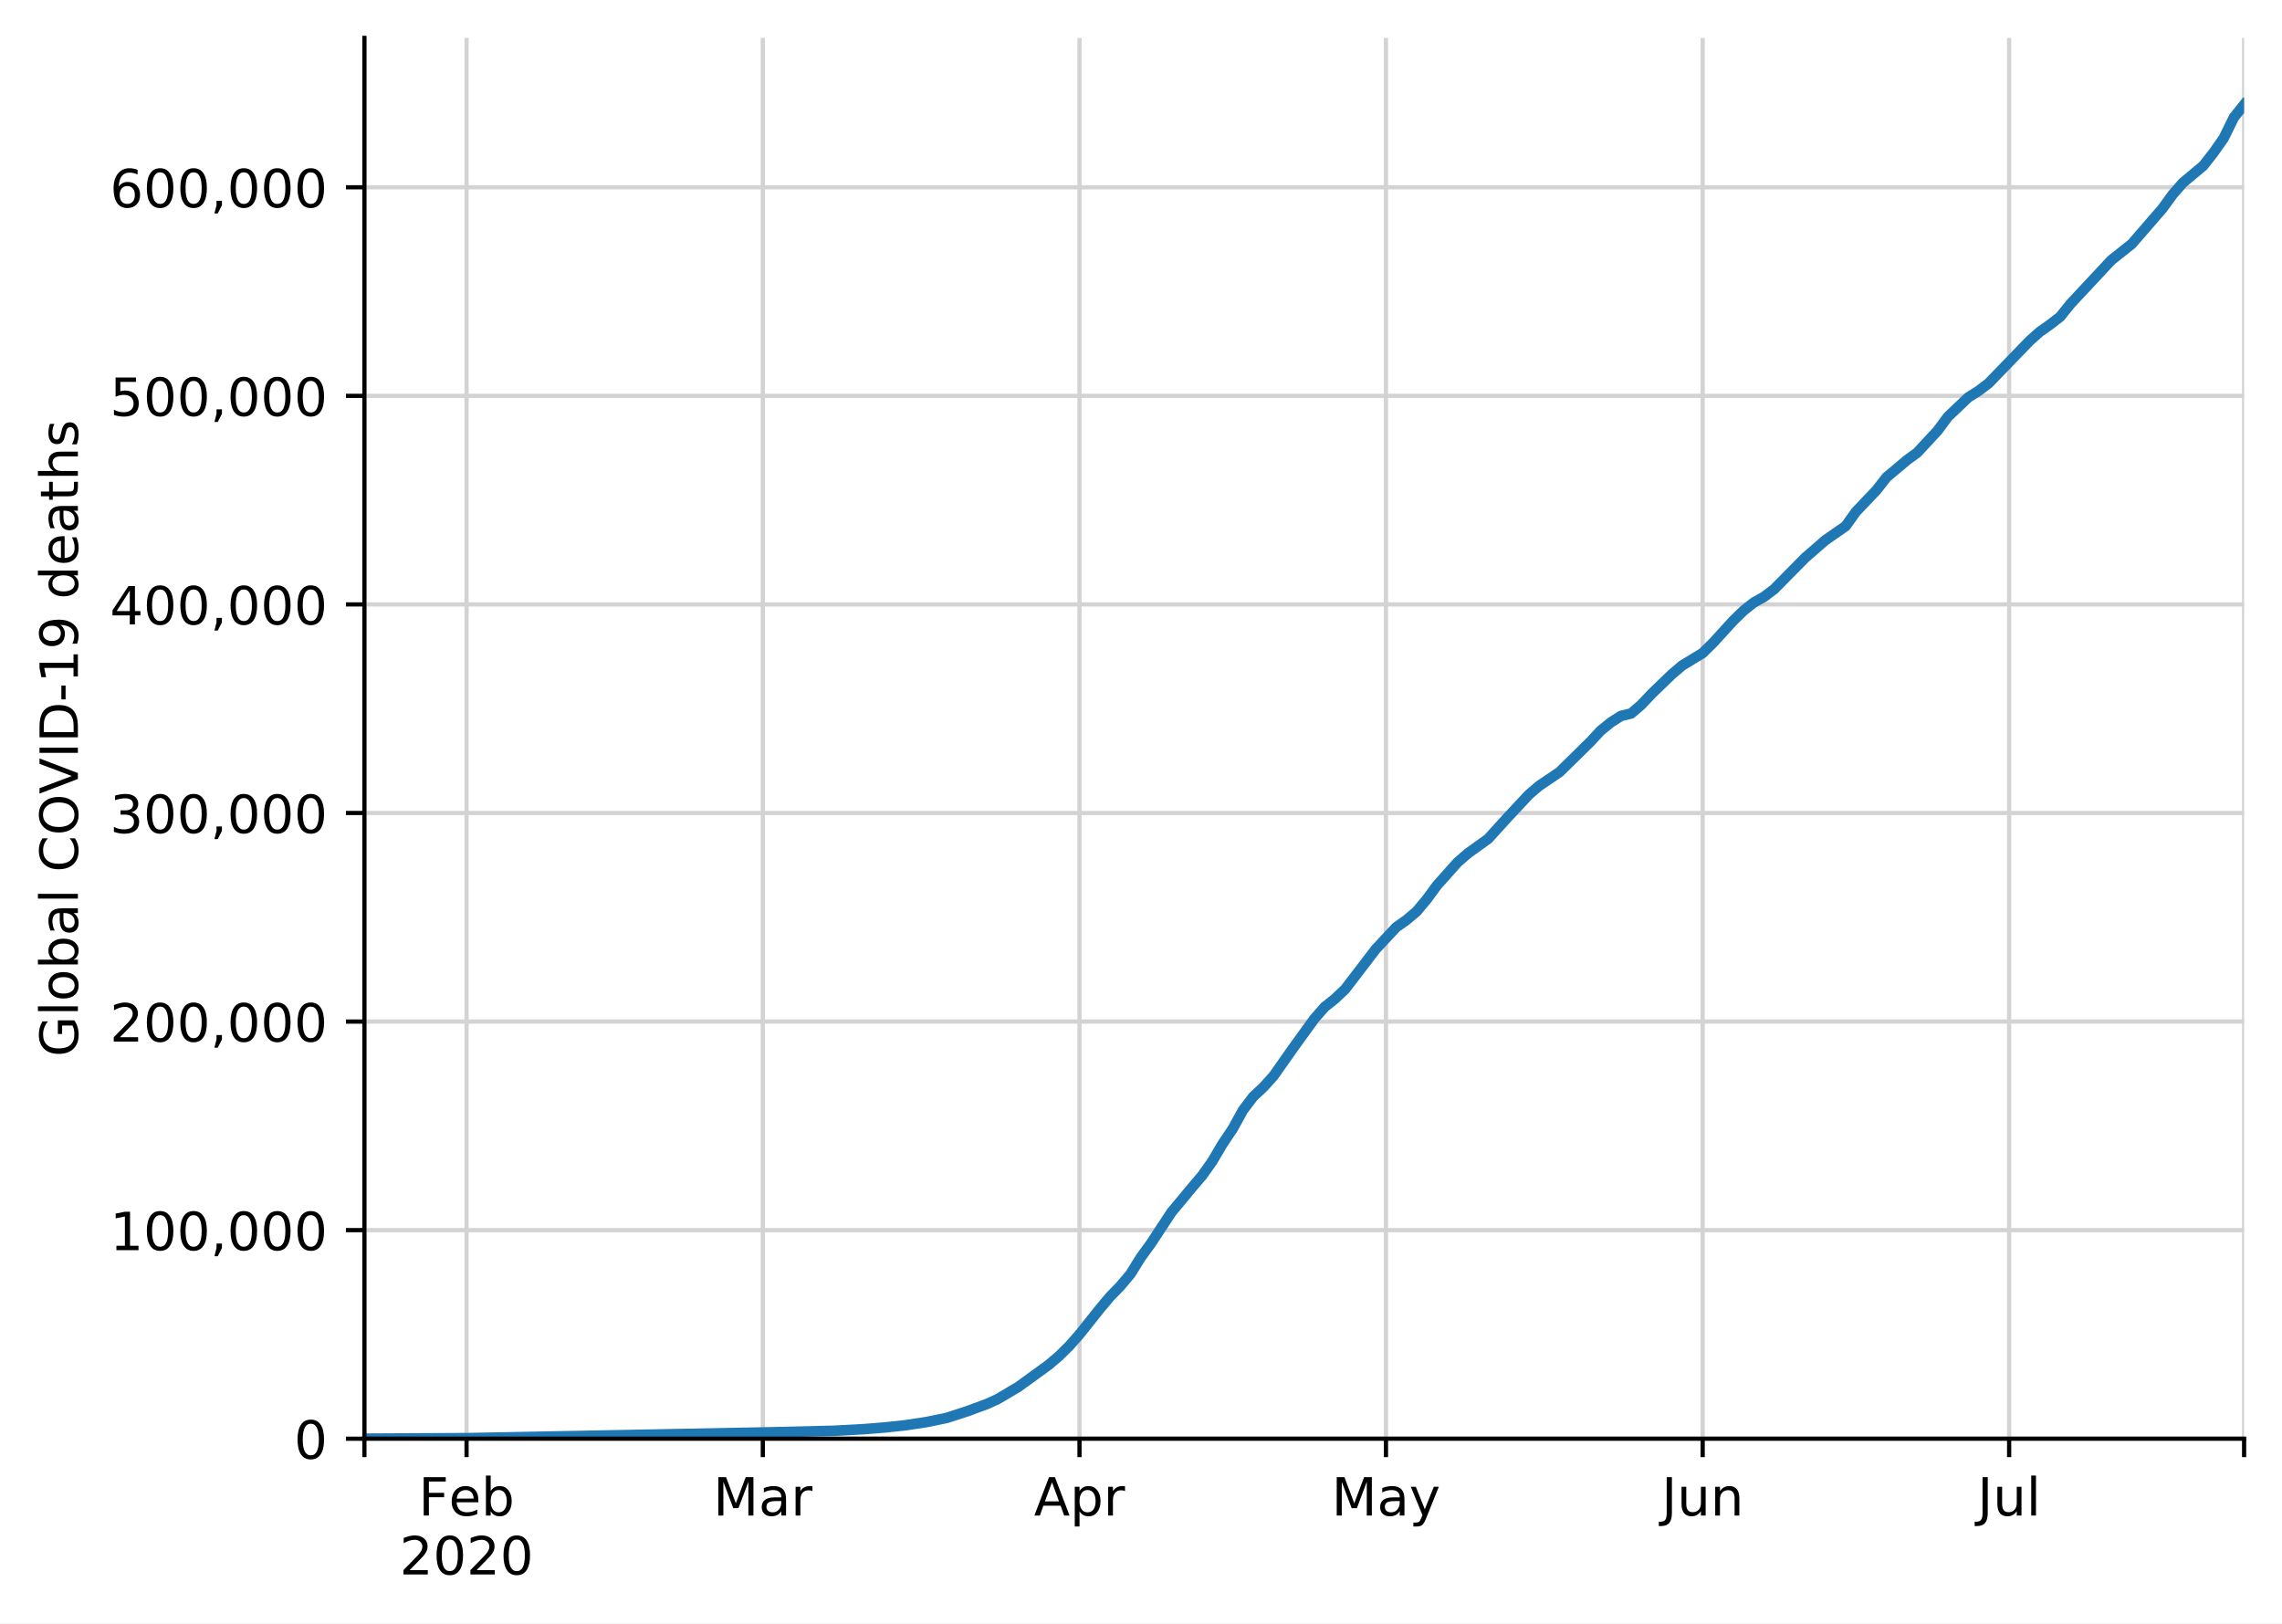
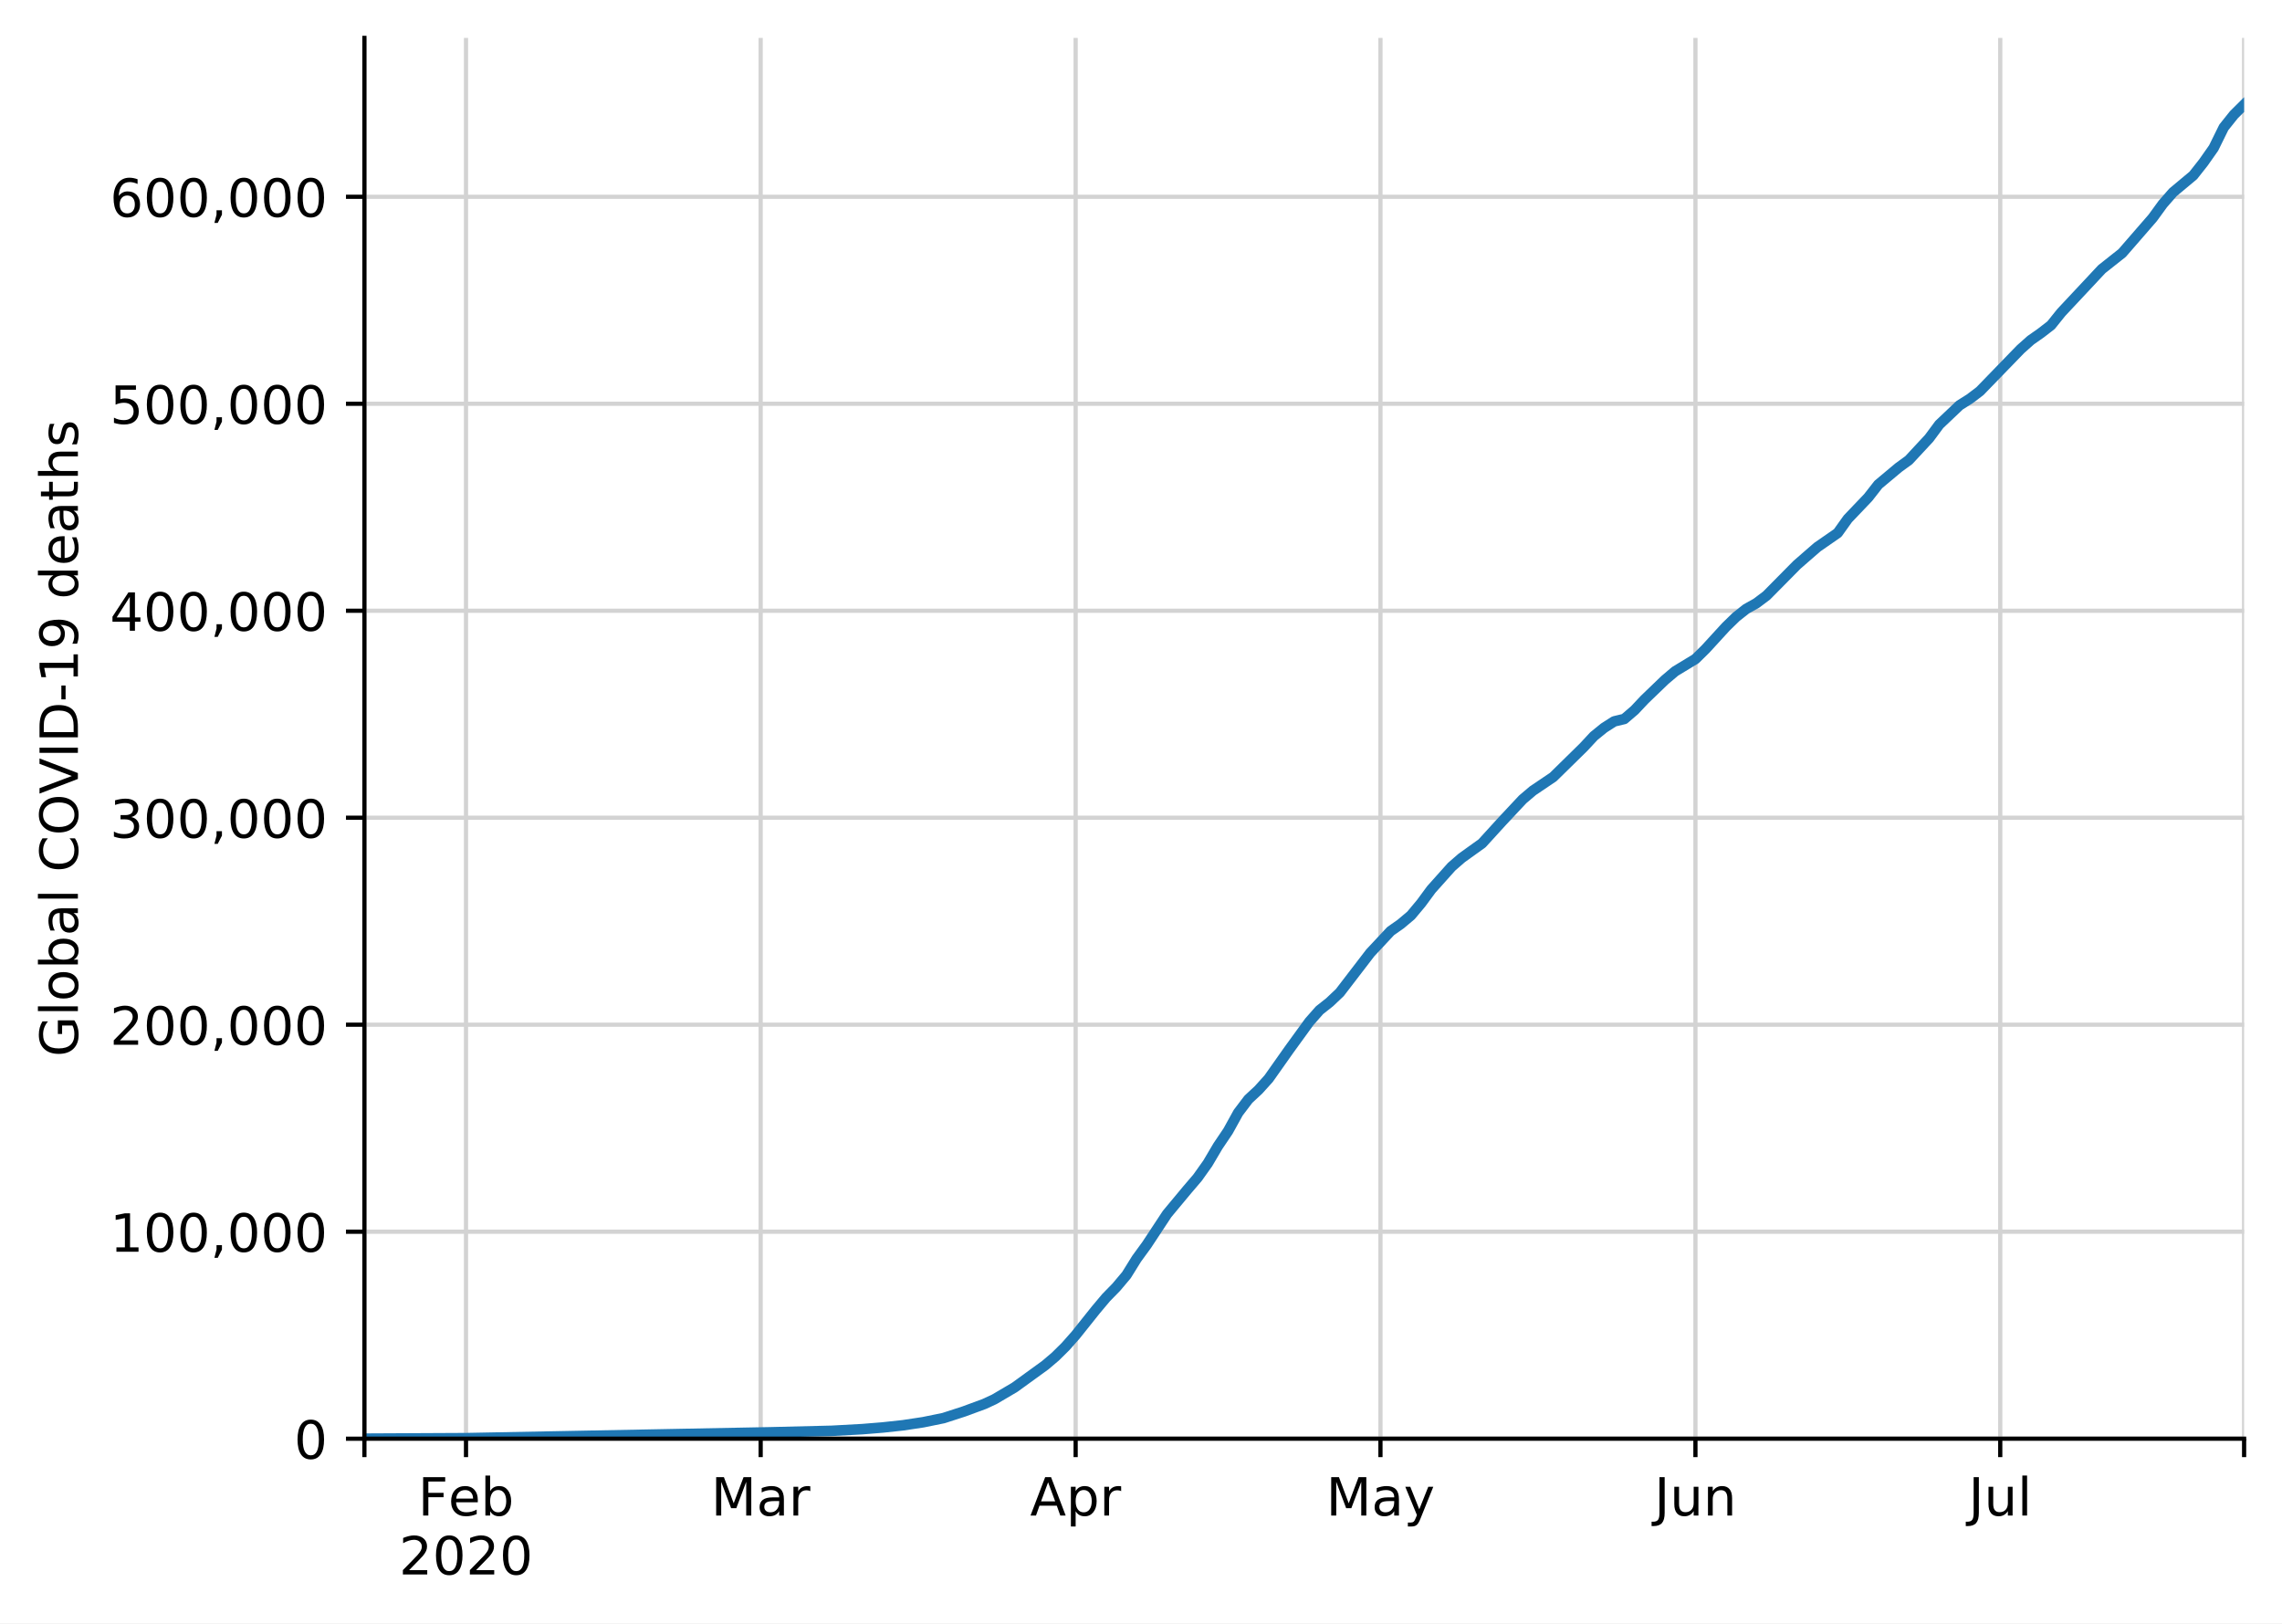
<svg xmlns="http://www.w3.org/2000/svg" xmlns:xlink="http://www.w3.org/1999/xlink" height="308.388pt" version="1.1" viewBox="0 0 433.551 308.388" width="433.551pt">
  <defs>
    <style type="text/css">
*{stroke-linecap:butt;stroke-linejoin:round;}
  </style>
  </defs>
  <g id="figure_1">
    <g id="patch_1">
      <path d="M 0 308.388  L 433.551 308.388  L 433.551 0  L 0 0  z " style="fill:#ffffff;" />
    </g>
    <g id="axes_1">
      <g id="patch_2">
        <path d="M 69.231 273.312  L 426.351 273.312  L 426.351 7.2  L 69.231 7.2  z " style="fill:#ffffff;" />
      </g>
      <g id="matplotlib.axis_1">
        <g id="xtick_1">
          <g id="line2d_1">
-             <path clip-path="url(#p345b037879)" d="M 69.231 273.312  L 69.231 7.2  " style="fill:none;stroke:#d3d3d3;stroke-linecap:square;stroke-width:0.8;" />
+             <path clip-path="url(#pfb42dee443)" d="M 69.231 273.312  L 69.231 7.2  " style="fill:none;stroke:#d3d3d3;stroke-linecap:square;stroke-width:0.8;" />
          </g>
          <g id="line2d_2">
            <defs>
-               <path d="M 0 0  L 0 3.5  " id="mc2bb45b207" style="stroke:#000000;stroke-width:0.8;" />
-             </defs>
-             <g>
-               <use style="stroke:#000000;stroke-width:0.8;" x="69.231" xlink:href="#mc2bb45b207" y="273.312" />
+               <path d="M 0 0  L 0 3.5  " id="m7704ef56dd" style="stroke:#000000;stroke-width:0.8;" />
+             </defs>
+             <g>
+               <use style="stroke:#000000;stroke-width:0.8;" x="69.231" xlink:href="#m7704ef56dd" y="273.312" />
            </g>
          </g>
        </g>
        <g id="xtick_2">
          <g id="line2d_3">
-             <path clip-path="url(#p345b037879)" d="M 88.64 273.312  L 88.64 7.2  " style="fill:none;stroke:#d3d3d3;stroke-linecap:square;stroke-width:0.8;" />
+             <path clip-path="url(#pfb42dee443)" d="M 88.535 273.312  L 88.535 7.2  " style="fill:none;stroke:#d3d3d3;stroke-linecap:square;stroke-width:0.8;" />
          </g>
          <g id="line2d_4">
            <g>
-               <use style="stroke:#000000;stroke-width:0.8;" x="88.64" xlink:href="#mc2bb45b207" y="273.312" />
+               <use style="stroke:#000000;stroke-width:0.8;" x="88.535" xlink:href="#m7704ef56dd" y="273.312" />
            </g>
          </g>
          <g id="text_1">
            <defs>
              <path d="M 9.812 72.906  L 51.703 72.906  L 51.703 64.594  L 19.672 64.594  L 19.672 43.109  L 48.578 43.109  L 48.578 34.812  L 19.672 34.812  L 19.672 0  L 9.812 0  z " id="DejaVuSans-70" />
              <path d="M 56.203 29.594  L 56.203 25.203  L 14.891 25.203  Q 15.484 15.922 20.484 11.062  Q 25.484 6.203 34.422 6.203  Q 39.594 6.203 44.453 7.469  Q 49.312 8.734 54.109 11.281  L 54.109 2.781  Q 49.266 0.734 44.188 -0.344  Q 39.109 -1.422 33.891 -1.422  Q 20.797 -1.422 13.156 6.188  Q 5.516 13.812 5.516 26.812  Q 5.516 40.234 12.766 48.109  Q 20.016 56 32.328 56  Q 43.359 56 49.781 48.891  Q 56.203 41.797 56.203 29.594  z M 47.219 32.234  Q 47.125 39.594 43.094 43.984  Q 39.062 48.391 32.422 48.391  Q 24.906 48.391 20.391 44.141  Q 15.875 39.891 15.188 32.172  z " id="DejaVuSans-101" />
              <path d="M 48.688 27.297  Q 48.688 37.203 44.609 42.844  Q 40.531 48.484 33.406 48.484  Q 26.266 48.484 22.188 42.844  Q 18.109 37.203 18.109 27.297  Q 18.109 17.391 22.188 11.75  Q 26.266 6.109 33.406 6.109  Q 40.531 6.109 44.609 11.75  Q 48.688 17.391 48.688 27.297  z M 18.109 46.391  Q 20.953 51.266 25.266 53.625  Q 29.594 56 35.594 56  Q 45.562 56 51.781 48.094  Q 58.016 40.188 58.016 27.297  Q 58.016 14.406 51.781 6.484  Q 45.562 -1.422 35.594 -1.422  Q 29.594 -1.422 25.266 0.953  Q 20.953 3.328 18.109 8.203  L 18.109 0  L 9.078 0  L 9.078 75.984  L 18.109 75.984  z " id="DejaVuSans-98" />
            </defs>
-             <g transform="translate(79.51729 287.9104)scale(0.1 -0.1)">
+             <g transform="translate(79.41238 287.9104)scale(0.1 -0.1)">
              <use xlink:href="#DejaVuSans-70" />
              <use x="57.441" xlink:href="#DejaVuSans-101" />
              <use x="118.965" xlink:href="#DejaVuSans-98" />
            </g>
            <defs>
              <path d="M 19.188 8.297  L 53.609 8.297  L 53.609 0  L 7.328 0  L 7.328 8.297  Q 12.938 14.109 22.625 23.891  Q 32.328 33.688 34.812 36.531  Q 39.547 41.844 41.422 45.531  Q 43.312 49.219 43.312 52.781  Q 43.312 58.594 39.234 62.25  Q 35.156 65.922 28.609 65.922  Q 23.969 65.922 18.812 64.312  Q 13.672 62.703 7.812 59.422  L 7.812 69.391  Q 13.766 71.781 18.938 73  Q 24.125 74.219 28.422 74.219  Q 39.75 74.219 46.484 68.547  Q 53.219 62.891 53.219 53.422  Q 53.219 48.922 51.531 44.891  Q 49.859 40.875 45.406 35.406  Q 44.188 33.984 37.641 27.219  Q 31.109 20.453 19.188 8.297  z " id="DejaVuSans-50" />
              <path d="M 31.781 66.406  Q 24.172 66.406 20.328 58.906  Q 16.5 51.422 16.5 36.375  Q 16.5 21.391 20.328 13.891  Q 24.172 6.391 31.781 6.391  Q 39.453 6.391 43.281 13.891  Q 47.125 21.391 47.125 36.375  Q 47.125 51.422 43.281 58.906  Q 39.453 66.406 31.781 66.406  z M 31.781 74.219  Q 44.047 74.219 50.516 64.516  Q 56.984 54.828 56.984 36.375  Q 56.984 17.969 50.516 8.266  Q 44.047 -1.422 31.781 -1.422  Q 19.531 -1.422 13.062 8.266  Q 6.594 17.969 6.594 36.375  Q 6.594 54.828 13.062 64.516  Q 19.531 74.219 31.781 74.219  z " id="DejaVuSans-48" />
            </defs>
-             <g transform="translate(75.91495 299.1082)scale(0.1 -0.1)">
+             <g transform="translate(75.81003 299.1082)scale(0.1 -0.1)">
              <use xlink:href="#DejaVuSans-50" />
              <use x="63.623" xlink:href="#DejaVuSans-48" />
              <use x="127.246" xlink:href="#DejaVuSans-50" />
              <use x="190.869" xlink:href="#DejaVuSans-48" />
            </g>
          </g>
        </g>
        <g id="xtick_3">
          <g id="line2d_5">
-             <path clip-path="url(#p345b037879)" d="M 144.925 273.312  L 144.925 7.2  " style="fill:none;stroke:#d3d3d3;stroke-linecap:square;stroke-width:0.8;" />
+             <path clip-path="url(#pfb42dee443)" d="M 144.516 273.312  L 144.516 7.2  " style="fill:none;stroke:#d3d3d3;stroke-linecap:square;stroke-width:0.8;" />
          </g>
          <g id="line2d_6">
            <g>
-               <use style="stroke:#000000;stroke-width:0.8;" x="144.925" xlink:href="#mc2bb45b207" y="273.312" />
+               <use style="stroke:#000000;stroke-width:0.8;" x="144.516" xlink:href="#m7704ef56dd" y="273.312" />
            </g>
          </g>
          <g id="text_2">
            <defs>
              <path d="M 9.812 72.906  L 24.516 72.906  L 43.109 23.297  L 61.812 72.906  L 76.516 72.906  L 76.516 0  L 66.891 0  L 66.891 64.016  L 48.094 14.016  L 38.188 14.016  L 19.391 64.016  L 19.391 0  L 9.812 0  z " id="DejaVuSans-77" />
              <path d="M 34.281 27.484  Q 23.391 27.484 19.188 25  Q 14.984 22.516 14.984 16.5  Q 14.984 11.719 18.141 8.906  Q 21.297 6.109 26.703 6.109  Q 34.188 6.109 38.703 11.406  Q 43.219 16.703 43.219 25.484  L 43.219 27.484  z M 52.203 31.203  L 52.203 0  L 43.219 0  L 43.219 8.297  Q 40.141 3.328 35.547 0.953  Q 30.953 -1.422 24.312 -1.422  Q 15.922 -1.422 10.953 3.297  Q 6 8.016 6 15.922  Q 6 25.141 12.172 29.828  Q 18.359 34.516 30.609 34.516  L 43.219 34.516  L 43.219 35.406  Q 43.219 41.609 39.141 45  Q 35.062 48.391 27.688 48.391  Q 23 48.391 18.547 47.266  Q 14.109 46.141 10.016 43.891  L 10.016 52.203  Q 14.938 54.109 19.578 55.047  Q 24.219 56 28.609 56  Q 40.484 56 46.344 49.844  Q 52.203 43.703 52.203 31.203  z " id="DejaVuSans-97" />
              <path d="M 41.109 46.297  Q 39.594 47.172 37.812 47.578  Q 36.031 48 33.891 48  Q 26.266 48 22.188 43.047  Q 18.109 38.094 18.109 28.812  L 18.109 0  L 9.078 0  L 9.078 54.688  L 18.109 54.688  L 18.109 46.188  Q 20.953 51.172 25.484 53.578  Q 30.031 56 36.531 56  Q 37.453 56 38.578 55.875  Q 39.703 55.766 41.062 55.516  z " id="DejaVuSans-114" />
            </defs>
-             <g transform="translate(135.4916 287.9104)scale(0.1 -0.1)">
+             <g transform="translate(135.0824 287.9104)scale(0.1 -0.1)">
              <use xlink:href="#DejaVuSans-77" />
              <use x="86.279" xlink:href="#DejaVuSans-97" />
              <use x="147.559" xlink:href="#DejaVuSans-114" />
            </g>
          </g>
        </g>
        <g id="xtick_4">
          <g id="line2d_7">
-             <path clip-path="url(#p345b037879)" d="M 205.092 273.312  L 205.092 7.2  " style="fill:none;stroke:#d3d3d3;stroke-linecap:square;stroke-width:0.8;" />
+             <path clip-path="url(#pfb42dee443)" d="M 204.358 273.312  L 204.358 7.2  " style="fill:none;stroke:#d3d3d3;stroke-linecap:square;stroke-width:0.8;" />
          </g>
          <g id="line2d_8">
            <g>
-               <use style="stroke:#000000;stroke-width:0.8;" x="205.092" xlink:href="#mc2bb45b207" y="273.312" />
+               <use style="stroke:#000000;stroke-width:0.8;" x="204.358" xlink:href="#m7704ef56dd" y="273.312" />
            </g>
          </g>
          <g id="text_3">
            <defs>
              <path d="M 34.188 63.188  L 20.797 26.906  L 47.609 26.906  z M 28.609 72.906  L 39.797 72.906  L 67.578 0  L 57.328 0  L 50.688 18.703  L 17.828 18.703  L 11.188 0  L 0.781 0  z " id="DejaVuSans-65" />
              <path d="M 18.109 8.203  L 18.109 -20.797  L 9.078 -20.797  L 9.078 54.688  L 18.109 54.688  L 18.109 46.391  Q 20.953 51.266 25.266 53.625  Q 29.594 56 35.594 56  Q 45.562 56 51.781 48.094  Q 58.016 40.188 58.016 27.297  Q 58.016 14.406 51.781 6.484  Q 45.562 -1.422 35.594 -1.422  Q 29.594 -1.422 25.266 0.953  Q 20.953 3.328 18.109 8.203  z M 48.688 27.297  Q 48.688 37.203 44.609 42.844  Q 40.531 48.484 33.406 48.484  Q 26.266 48.484 22.188 42.844  Q 18.109 37.203 18.109 27.297  Q 18.109 17.391 22.188 11.75  Q 26.266 6.109 33.406 6.109  Q 40.531 6.109 44.609 11.75  Q 48.688 17.391 48.688 27.297  z " id="DejaVuSans-112" />
            </defs>
-             <g transform="translate(196.4421 287.9104)scale(0.1 -0.1)">
+             <g transform="translate(195.7077 287.9104)scale(0.1 -0.1)">
              <use xlink:href="#DejaVuSans-65" />
              <use x="68.408" xlink:href="#DejaVuSans-112" />
              <use x="131.885" xlink:href="#DejaVuSans-114" />
            </g>
          </g>
        </g>
        <g id="xtick_5">
          <g id="line2d_9">
-             <path clip-path="url(#p345b037879)" d="M 263.318 273.312  L 263.318 7.2  " style="fill:none;stroke:#d3d3d3;stroke-linecap:square;stroke-width:0.8;" />
+             <path clip-path="url(#pfb42dee443)" d="M 262.269 273.312  L 262.269 7.2  " style="fill:none;stroke:#d3d3d3;stroke-linecap:square;stroke-width:0.8;" />
          </g>
          <g id="line2d_10">
            <g>
-               <use style="stroke:#000000;stroke-width:0.8;" x="263.318" xlink:href="#mc2bb45b207" y="273.312" />
+               <use style="stroke:#000000;stroke-width:0.8;" x="262.269" xlink:href="#m7704ef56dd" y="273.312" />
            </g>
          </g>
          <g id="text_4">
            <defs>
              <path d="M 32.172 -5.078  Q 28.375 -14.844 24.75 -17.812  Q 21.141 -20.797 15.094 -20.797  L 7.906 -20.797  L 7.906 -13.281  L 13.188 -13.281  Q 16.891 -13.281 18.938 -11.516  Q 21 -9.766 23.484 -3.219  L 25.094 0.875  L 2.984 54.688  L 12.5 54.688  L 29.594 11.922  L 46.688 54.688  L 56.203 54.688  z " id="DejaVuSans-121" />
            </defs>
-             <g transform="translate(252.9807 287.9104)scale(0.1 -0.1)">
+             <g transform="translate(251.9316 287.9104)scale(0.1 -0.1)">
              <use xlink:href="#DejaVuSans-77" />
              <use x="86.279" xlink:href="#DejaVuSans-97" />
              <use x="147.559" xlink:href="#DejaVuSans-121" />
            </g>
          </g>
        </g>
        <g id="xtick_6">
          <g id="line2d_11">
-             <path clip-path="url(#p345b037879)" d="M 323.485 273.312  L 323.485 7.2  " style="fill:none;stroke:#d3d3d3;stroke-linecap:square;stroke-width:0.8;" />
+             <path clip-path="url(#pfb42dee443)" d="M 322.111 273.312  L 322.111 7.2  " style="fill:none;stroke:#d3d3d3;stroke-linecap:square;stroke-width:0.8;" />
          </g>
          <g id="line2d_12">
            <g>
-               <use style="stroke:#000000;stroke-width:0.8;" x="323.485" xlink:href="#mc2bb45b207" y="273.312" />
+               <use style="stroke:#000000;stroke-width:0.8;" x="322.111" xlink:href="#m7704ef56dd" y="273.312" />
            </g>
          </g>
          <g id="text_5">
            <defs>
              <path d="M 9.812 72.906  L 19.672 72.906  L 19.672 5.078  Q 19.672 -8.109 14.672 -14.062  Q 9.672 -20.016 -1.422 -20.016  L -5.172 -20.016  L -5.172 -11.719  L -2.094 -11.719  Q 4.438 -11.719 7.125 -8.047  Q 9.812 -4.391 9.812 5.078  z " id="DejaVuSans-74" />
              <path d="M 8.5 21.578  L 8.5 54.688  L 17.484 54.688  L 17.484 21.922  Q 17.484 14.156 20.5 10.266  Q 23.531 6.391 29.594 6.391  Q 36.859 6.391 41.078 11.031  Q 45.312 15.672 45.312 23.688  L 45.312 54.688  L 54.297 54.688  L 54.297 0  L 45.312 0  L 45.312 8.406  Q 42.047 3.422 37.719 1  Q 33.406 -1.422 27.688 -1.422  Q 18.266 -1.422 13.375 4.438  Q 8.5 10.297 8.5 21.578  z M 31.109 56  z " id="DejaVuSans-117" />
              <path d="M 54.891 33.016  L 54.891 0  L 45.906 0  L 45.906 32.719  Q 45.906 40.484 42.875 44.328  Q 39.844 48.188 33.797 48.188  Q 26.516 48.188 22.312 43.547  Q 18.109 38.922 18.109 30.906  L 18.109 0  L 9.078 0  L 9.078 54.688  L 18.109 54.688  L 18.109 46.188  Q 21.344 51.125 25.703 53.562  Q 30.078 56 35.797 56  Q 45.219 56 50.047 50.172  Q 54.891 44.344 54.891 33.016  z " id="DejaVuSans-110" />
            </defs>
-             <g transform="translate(315.6727 287.9104)scale(0.1 -0.1)">
+             <g transform="translate(314.2983 287.9104)scale(0.1 -0.1)">
              <use xlink:href="#DejaVuSans-74" />
              <use x="29.492" xlink:href="#DejaVuSans-117" />
              <use x="92.871" xlink:href="#DejaVuSans-110" />
            </g>
          </g>
        </g>
        <g id="xtick_7">
          <g id="line2d_13">
-             <path clip-path="url(#p345b037879)" d="M 381.711 273.312  L 381.711 7.2  " style="fill:none;stroke:#d3d3d3;stroke-linecap:square;stroke-width:0.8;" />
+             <path clip-path="url(#pfb42dee443)" d="M 380.022 273.312  L 380.022 7.2  " style="fill:none;stroke:#d3d3d3;stroke-linecap:square;stroke-width:0.8;" />
          </g>
          <g id="line2d_14">
            <g>
-               <use style="stroke:#000000;stroke-width:0.8;" x="381.711" xlink:href="#mc2bb45b207" y="273.312" />
+               <use style="stroke:#000000;stroke-width:0.8;" x="380.022" xlink:href="#m7704ef56dd" y="273.312" />
            </g>
          </g>
          <g id="text_6">
            <defs>
              <path d="M 9.422 75.984  L 18.406 75.984  L 18.406 0  L 9.422 0  z " id="DejaVuSans-108" />
            </defs>
-             <g transform="translate(375.6784 287.9104)scale(0.1 -0.1)">
+             <g transform="translate(373.9894 287.9104)scale(0.1 -0.1)">
              <use xlink:href="#DejaVuSans-74" />
              <use x="29.492" xlink:href="#DejaVuSans-117" />
              <use x="92.871" xlink:href="#DejaVuSans-108" />
            </g>
          </g>
        </g>
        <g id="xtick_8">
          <g id="line2d_15">
-             <path clip-path="url(#p345b037879)" d="M 426.351 273.312  L 426.351 7.2  " style="fill:none;stroke:#d3d3d3;stroke-linecap:square;stroke-width:0.8;" />
+             <path clip-path="url(#pfb42dee443)" d="M 426.351 273.312  L 426.351 7.2  " style="fill:none;stroke:#d3d3d3;stroke-linecap:square;stroke-width:0.8;" />
          </g>
          <g id="line2d_16">
            <g>
-               <use style="stroke:#000000;stroke-width:0.8;" x="426.351" xlink:href="#mc2bb45b207" y="273.312" />
+               <use style="stroke:#000000;stroke-width:0.8;" x="426.351" xlink:href="#m7704ef56dd" y="273.312" />
            </g>
          </g>
        </g>
      </g>
      <g id="matplotlib.axis_2">
        <g id="ytick_1">
          <g id="line2d_17">
-             <path clip-path="url(#p345b037879)" d="M 69.231 273.312  L 426.351 273.312  " style="fill:none;stroke:#d3d3d3;stroke-linecap:square;stroke-width:0.8;" />
+             <path clip-path="url(#pfb42dee443)" d="M 69.231 273.312  L 426.351 273.312  " style="fill:none;stroke:#d3d3d3;stroke-linecap:square;stroke-width:0.8;" />
          </g>
          <g id="line2d_18">
            <defs>
-               <path d="M 0 0  L -3.5 0  " id="m87e1143692" style="stroke:#000000;stroke-width:0.8;" />
-             </defs>
-             <g>
-               <use style="stroke:#000000;stroke-width:0.8;" x="69.231" xlink:href="#m87e1143692" y="273.312" />
+               <path d="M 0 0  L -3.5 0  " id="m8285080952" style="stroke:#000000;stroke-width:0.8;" />
+             </defs>
+             <g>
+               <use style="stroke:#000000;stroke-width:0.8;" x="69.231" xlink:href="#m8285080952" y="273.312" />
            </g>
          </g>
          <g id="text_7">
            <g transform="translate(55.86875 277.1112)scale(0.1 -0.1)">
              <use xlink:href="#DejaVuSans-48" />
            </g>
          </g>
        </g>
        <g id="ytick_2">
          <g id="line2d_19">
-             <path clip-path="url(#p345b037879)" d="M 69.231 233.69  L 426.351 233.69  " style="fill:none;stroke:#d3d3d3;stroke-linecap:square;stroke-width:0.8;" />
+             <path clip-path="url(#pfb42dee443)" d="M 69.231 233.99  L 426.351 233.99  " style="fill:none;stroke:#d3d3d3;stroke-linecap:square;stroke-width:0.8;" />
          </g>
          <g id="line2d_20">
            <g>
-               <use style="stroke:#000000;stroke-width:0.8;" x="69.231" xlink:href="#m87e1143692" y="233.69" />
+               <use style="stroke:#000000;stroke-width:0.8;" x="69.231" xlink:href="#m8285080952" y="233.99" />
            </g>
          </g>
          <g id="text_8">
            <defs>
              <path d="M 12.406 8.297  L 28.516 8.297  L 28.516 63.922  L 10.984 60.406  L 10.984 69.391  L 28.422 72.906  L 38.281 72.906  L 38.281 8.297  L 54.391 8.297  L 54.391 0  L 12.406 0  z " id="DejaVuSans-49" />
              <path d="M 11.719 12.406  L 22.016 12.406  L 22.016 4  L 14.016 -11.625  L 7.719 -11.625  L 11.719 4  z " id="DejaVuSans-44" />
            </defs>
-             <g transform="translate(20.87813 237.4896)scale(0.1 -0.1)">
+             <g transform="translate(20.87813 237.7896)scale(0.1 -0.1)">
              <use xlink:href="#DejaVuSans-49" />
              <use x="63.623" xlink:href="#DejaVuSans-48" />
              <use x="127.246" xlink:href="#DejaVuSans-48" />
              <use x="190.869" xlink:href="#DejaVuSans-44" />
              <use x="222.656" xlink:href="#DejaVuSans-48" />
              <use x="286.279" xlink:href="#DejaVuSans-48" />
              <use x="349.902" xlink:href="#DejaVuSans-48" />
            </g>
          </g>
        </g>
        <g id="ytick_3">
          <g id="line2d_21">
-             <path clip-path="url(#p345b037879)" d="M 69.231 194.069  L 426.351 194.069  " style="fill:none;stroke:#d3d3d3;stroke-linecap:square;stroke-width:0.8;" />
+             <path clip-path="url(#pfb42dee443)" d="M 69.231 194.669  L 426.351 194.669  " style="fill:none;stroke:#d3d3d3;stroke-linecap:square;stroke-width:0.8;" />
          </g>
          <g id="line2d_22">
            <g>
-               <use style="stroke:#000000;stroke-width:0.8;" x="69.231" xlink:href="#m87e1143692" y="194.069" />
+               <use style="stroke:#000000;stroke-width:0.8;" x="69.231" xlink:href="#m8285080952" y="194.669" />
            </g>
          </g>
          <g id="text_9">
-             <g transform="translate(20.87813 197.868)scale(0.1 -0.1)">
+             <g transform="translate(20.87813 198.4679)scale(0.1 -0.1)">
              <use xlink:href="#DejaVuSans-50" />
              <use x="63.623" xlink:href="#DejaVuSans-48" />
              <use x="127.246" xlink:href="#DejaVuSans-48" />
              <use x="190.869" xlink:href="#DejaVuSans-44" />
              <use x="222.656" xlink:href="#DejaVuSans-48" />
              <use x="286.279" xlink:href="#DejaVuSans-48" />
              <use x="349.902" xlink:href="#DejaVuSans-48" />
            </g>
          </g>
        </g>
        <g id="ytick_4">
          <g id="line2d_23">
-             <path clip-path="url(#p345b037879)" d="M 69.231 154.447  L 426.351 154.447  " style="fill:none;stroke:#d3d3d3;stroke-linecap:square;stroke-width:0.8;" />
+             <path clip-path="url(#pfb42dee443)" d="M 69.231 155.347  L 426.351 155.347  " style="fill:none;stroke:#d3d3d3;stroke-linecap:square;stroke-width:0.8;" />
          </g>
          <g id="line2d_24">
            <g>
-               <use style="stroke:#000000;stroke-width:0.8;" x="69.231" xlink:href="#m87e1143692" y="154.447" />
+               <use style="stroke:#000000;stroke-width:0.8;" x="69.231" xlink:href="#m8285080952" y="155.347" />
            </g>
          </g>
          <g id="text_10">
            <defs>
              <path d="M 40.578 39.312  Q 47.656 37.797 51.625 33  Q 55.609 28.219 55.609 21.188  Q 55.609 10.406 48.188 4.484  Q 40.766 -1.422 27.094 -1.422  Q 22.516 -1.422 17.656 -0.516  Q 12.797 0.391 7.625 2.203  L 7.625 11.719  Q 11.719 9.328 16.594 8.109  Q 21.484 6.891 26.812 6.891  Q 36.078 6.891 40.938 10.547  Q 45.797 14.203 45.797 21.188  Q 45.797 27.641 41.281 31.266  Q 36.766 34.906 28.719 34.906  L 20.219 34.906  L 20.219 43.016  L 29.109 43.016  Q 36.375 43.016 40.234 45.922  Q 44.094 48.828 44.094 54.297  Q 44.094 59.906 40.109 62.906  Q 36.141 65.922 28.719 65.922  Q 24.656 65.922 20.016 65.031  Q 15.375 64.156 9.812 62.312  L 9.812 71.094  Q 15.438 72.656 20.344 73.438  Q 25.25 74.219 29.594 74.219  Q 40.828 74.219 47.359 69.109  Q 53.906 64.016 53.906 55.328  Q 53.906 49.266 50.438 45.094  Q 46.969 40.922 40.578 39.312  z " id="DejaVuSans-51" />
            </defs>
-             <g transform="translate(20.87813 158.2464)scale(0.1 -0.1)">
+             <g transform="translate(20.87813 159.1462)scale(0.1 -0.1)">
              <use xlink:href="#DejaVuSans-51" />
              <use x="63.623" xlink:href="#DejaVuSans-48" />
              <use x="127.246" xlink:href="#DejaVuSans-48" />
              <use x="190.869" xlink:href="#DejaVuSans-44" />
              <use x="222.656" xlink:href="#DejaVuSans-48" />
              <use x="286.279" xlink:href="#DejaVuSans-48" />
              <use x="349.902" xlink:href="#DejaVuSans-48" />
            </g>
          </g>
        </g>
        <g id="ytick_5">
          <g id="line2d_25">
-             <path clip-path="url(#p345b037879)" d="M 69.231 114.826  L 426.351 114.826  " style="fill:none;stroke:#d3d3d3;stroke-linecap:square;stroke-width:0.8;" />
+             <path clip-path="url(#pfb42dee443)" d="M 69.231 116.025  L 426.351 116.025  " style="fill:none;stroke:#d3d3d3;stroke-linecap:square;stroke-width:0.8;" />
          </g>
          <g id="line2d_26">
            <g>
-               <use style="stroke:#000000;stroke-width:0.8;" x="69.231" xlink:href="#m87e1143692" y="114.826" />
+               <use style="stroke:#000000;stroke-width:0.8;" x="69.231" xlink:href="#m8285080952" y="116.025" />
            </g>
          </g>
          <g id="text_11">
            <defs>
              <path d="M 37.797 64.312  L 12.891 25.391  L 37.797 25.391  z M 35.203 72.906  L 47.609 72.906  L 47.609 25.391  L 58.016 25.391  L 58.016 17.188  L 47.609 17.188  L 47.609 0  L 37.797 0  L 37.797 17.188  L 4.891 17.188  L 4.891 26.703  z " id="DejaVuSans-52" />
            </defs>
-             <g transform="translate(20.87813 118.6248)scale(0.1 -0.1)">
+             <g transform="translate(20.87813 119.8246)scale(0.1 -0.1)">
              <use xlink:href="#DejaVuSans-52" />
              <use x="63.623" xlink:href="#DejaVuSans-48" />
              <use x="127.246" xlink:href="#DejaVuSans-48" />
              <use x="190.869" xlink:href="#DejaVuSans-44" />
              <use x="222.656" xlink:href="#DejaVuSans-48" />
              <use x="286.279" xlink:href="#DejaVuSans-48" />
              <use x="349.902" xlink:href="#DejaVuSans-48" />
            </g>
          </g>
        </g>
        <g id="ytick_6">
          <g id="line2d_27">
-             <path clip-path="url(#p345b037879)" d="M 69.231 75.204  L 426.351 75.204  " style="fill:none;stroke:#d3d3d3;stroke-linecap:square;stroke-width:0.8;" />
+             <path clip-path="url(#pfb42dee443)" d="M 69.231 76.704  L 426.351 76.704  " style="fill:none;stroke:#d3d3d3;stroke-linecap:square;stroke-width:0.8;" />
          </g>
          <g id="line2d_28">
            <g>
-               <use style="stroke:#000000;stroke-width:0.8;" x="69.231" xlink:href="#m87e1143692" y="75.204" />
+               <use style="stroke:#000000;stroke-width:0.8;" x="69.231" xlink:href="#m8285080952" y="76.704" />
            </g>
          </g>
          <g id="text_12">
            <defs>
              <path d="M 10.797 72.906  L 49.516 72.906  L 49.516 64.594  L 19.828 64.594  L 19.828 46.734  Q 21.969 47.469 24.109 47.828  Q 26.266 48.188 28.422 48.188  Q 40.625 48.188 47.75 41.5  Q 54.891 34.812 54.891 23.391  Q 54.891 11.625 47.562 5.094  Q 40.234 -1.422 26.906 -1.422  Q 22.312 -1.422 17.547 -0.641  Q 12.797 0.141 7.719 1.703  L 7.719 11.625  Q 12.109 9.234 16.797 8.062  Q 21.484 6.891 26.703 6.891  Q 35.156 6.891 40.078 11.328  Q 45.016 15.766 45.016 23.391  Q 45.016 31 40.078 35.438  Q 35.156 39.891 26.703 39.891  Q 22.75 39.891 18.812 39.016  Q 14.891 38.141 10.797 36.281  z " id="DejaVuSans-53" />
            </defs>
-             <g transform="translate(20.87813 79.00325)scale(0.1 -0.1)">
+             <g transform="translate(20.87813 80.5029)scale(0.1 -0.1)">
              <use xlink:href="#DejaVuSans-53" />
              <use x="63.623" xlink:href="#DejaVuSans-48" />
              <use x="127.246" xlink:href="#DejaVuSans-48" />
              <use x="190.869" xlink:href="#DejaVuSans-44" />
              <use x="222.656" xlink:href="#DejaVuSans-48" />
              <use x="286.279" xlink:href="#DejaVuSans-48" />
              <use x="349.902" xlink:href="#DejaVuSans-48" />
            </g>
          </g>
        </g>
        <g id="ytick_7">
          <g id="line2d_29">
-             <path clip-path="url(#p345b037879)" d="M 69.231 35.582  L 426.351 35.582  " style="fill:none;stroke:#d3d3d3;stroke-linecap:square;stroke-width:0.8;" />
+             <path clip-path="url(#pfb42dee443)" d="M 69.231 37.382  L 426.351 37.382  " style="fill:none;stroke:#d3d3d3;stroke-linecap:square;stroke-width:0.8;" />
          </g>
          <g id="line2d_30">
            <g>
-               <use style="stroke:#000000;stroke-width:0.8;" x="69.231" xlink:href="#m87e1143692" y="35.582" />
+               <use style="stroke:#000000;stroke-width:0.8;" x="69.231" xlink:href="#m8285080952" y="37.382" />
            </g>
          </g>
          <g id="text_13">
            <defs>
              <path d="M 33.016 40.375  Q 26.375 40.375 22.484 35.828  Q 18.609 31.297 18.609 23.391  Q 18.609 15.531 22.484 10.953  Q 26.375 6.391 33.016 6.391  Q 39.656 6.391 43.531 10.953  Q 47.406 15.531 47.406 23.391  Q 47.406 31.297 43.531 35.828  Q 39.656 40.375 33.016 40.375  z M 52.594 71.297  L 52.594 62.312  Q 48.875 64.062 45.094 64.984  Q 41.312 65.922 37.594 65.922  Q 27.828 65.922 22.672 59.328  Q 17.531 52.734 16.797 39.406  Q 19.672 43.656 24.016 45.922  Q 28.375 48.188 33.594 48.188  Q 44.578 48.188 50.953 41.516  Q 57.328 34.859 57.328 23.391  Q 57.328 12.156 50.688 5.359  Q 44.047 -1.422 33.016 -1.422  Q 20.359 -1.422 13.672 8.266  Q 6.984 17.969 6.984 36.375  Q 6.984 53.656 15.188 63.938  Q 23.391 74.219 37.203 74.219  Q 40.922 74.219 44.703 73.484  Q 48.484 72.75 52.594 71.297  z " id="DejaVuSans-54" />
            </defs>
-             <g transform="translate(20.87813 39.38165)scale(0.1 -0.1)">
+             <g transform="translate(20.87813 41.18123)scale(0.1 -0.1)">
              <use xlink:href="#DejaVuSans-54" />
              <use x="63.623" xlink:href="#DejaVuSans-48" />
              <use x="127.246" xlink:href="#DejaVuSans-48" />
              <use x="190.869" xlink:href="#DejaVuSans-44" />
              <use x="222.656" xlink:href="#DejaVuSans-48" />
              <use x="286.279" xlink:href="#DejaVuSans-48" />
              <use x="349.902" xlink:href="#DejaVuSans-48" />
            </g>
          </g>
        </g>
        <g id="text_14">
          <defs>
            <path d="M 59.516 10.406  L 59.516 29.984  L 43.406 29.984  L 43.406 38.094  L 69.281 38.094  L 69.281 6.781  Q 63.578 2.734 56.688 0.656  Q 49.812 -1.422 42 -1.422  Q 24.906 -1.422 15.25 8.562  Q 5.609 18.562 5.609 36.375  Q 5.609 54.25 15.25 64.234  Q 24.906 74.219 42 74.219  Q 49.125 74.219 55.547 72.453  Q 61.969 70.703 67.391 67.281  L 67.391 56.781  Q 61.922 61.422 55.766 63.766  Q 49.609 66.109 42.828 66.109  Q 29.438 66.109 22.719 58.641  Q 16.016 51.172 16.016 36.375  Q 16.016 21.625 22.719 14.156  Q 29.438 6.688 42.828 6.688  Q 48.047 6.688 52.141 7.594  Q 56.25 8.5 59.516 10.406  z " id="DejaVuSans-71" />
            <path d="M 30.609 48.391  Q 23.391 48.391 19.188 42.75  Q 14.984 37.109 14.984 27.297  Q 14.984 17.484 19.156 11.844  Q 23.344 6.203 30.609 6.203  Q 37.797 6.203 41.984 11.859  Q 46.188 17.531 46.188 27.297  Q 46.188 37.016 41.984 42.703  Q 37.797 48.391 30.609 48.391  z M 30.609 56  Q 42.328 56 49.016 48.375  Q 55.719 40.766 55.719 27.297  Q 55.719 13.875 49.016 6.219  Q 42.328 -1.422 30.609 -1.422  Q 18.844 -1.422 12.172 6.219  Q 5.516 13.875 5.516 27.297  Q 5.516 40.766 12.172 48.375  Q 18.844 56 30.609 56  z " id="DejaVuSans-111" />
            <path id="DejaVuSans-32" />
            <path d="M 64.406 67.281  L 64.406 56.891  Q 59.422 61.531 53.781 63.812  Q 48.141 66.109 41.797 66.109  Q 29.297 66.109 22.656 58.469  Q 16.016 50.828 16.016 36.375  Q 16.016 21.969 22.656 14.328  Q 29.297 6.688 41.797 6.688  Q 48.141 6.688 53.781 8.984  Q 59.422 11.281 64.406 15.922  L 64.406 5.609  Q 59.234 2.094 53.438 0.328  Q 47.656 -1.422 41.219 -1.422  Q 24.656 -1.422 15.125 8.703  Q 5.609 18.844 5.609 36.375  Q 5.609 53.953 15.125 64.078  Q 24.656 74.219 41.219 74.219  Q 47.75 74.219 53.531 72.484  Q 59.328 70.75 64.406 67.281  z " id="DejaVuSans-67" />
            <path d="M 39.406 66.219  Q 28.656 66.219 22.328 58.203  Q 16.016 50.203 16.016 36.375  Q 16.016 22.609 22.328 14.594  Q 28.656 6.594 39.406 6.594  Q 50.141 6.594 56.422 14.594  Q 62.703 22.609 62.703 36.375  Q 62.703 50.203 56.422 58.203  Q 50.141 66.219 39.406 66.219  z M 39.406 74.219  Q 54.734 74.219 63.906 63.938  Q 73.094 53.656 73.094 36.375  Q 73.094 19.141 63.906 8.859  Q 54.734 -1.422 39.406 -1.422  Q 24.031 -1.422 14.812 8.828  Q 5.609 19.094 5.609 36.375  Q 5.609 53.656 14.812 63.938  Q 24.031 74.219 39.406 74.219  z " id="DejaVuSans-79" />
            <path d="M 28.609 0  L 0.781 72.906  L 11.078 72.906  L 34.188 11.531  L 57.328 72.906  L 67.578 72.906  L 39.797 0  z " id="DejaVuSans-86" />
            <path d="M 9.812 72.906  L 19.672 72.906  L 19.672 0  L 9.812 0  z " id="DejaVuSans-73" />
            <path d="M 19.672 64.797  L 19.672 8.109  L 31.594 8.109  Q 46.688 8.109 53.688 14.938  Q 60.688 21.781 60.688 36.531  Q 60.688 51.172 53.688 57.984  Q 46.688 64.797 31.594 64.797  z M 9.812 72.906  L 30.078 72.906  Q 51.266 72.906 61.172 64.094  Q 71.094 55.281 71.094 36.531  Q 71.094 17.672 61.125 8.828  Q 51.172 0 30.078 0  L 9.812 0  z " id="DejaVuSans-68" />
            <path d="M 4.891 31.391  L 31.203 31.391  L 31.203 23.391  L 4.891 23.391  z " id="DejaVuSans-45" />
            <path d="M 10.984 1.516  L 10.984 10.5  Q 14.703 8.734 18.5 7.812  Q 22.312 6.891 25.984 6.891  Q 35.75 6.891 40.891 13.453  Q 46.047 20.016 46.781 33.406  Q 43.953 29.203 39.594 26.953  Q 35.25 24.703 29.984 24.703  Q 19.047 24.703 12.672 31.312  Q 6.297 37.938 6.297 49.422  Q 6.297 60.641 12.938 67.422  Q 19.578 74.219 30.609 74.219  Q 43.266 74.219 49.922 64.516  Q 56.594 54.828 56.594 36.375  Q 56.594 19.141 48.406 8.859  Q 40.234 -1.422 26.422 -1.422  Q 22.703 -1.422 18.891 -0.688  Q 15.094 0.047 10.984 1.516  z M 30.609 32.422  Q 37.25 32.422 41.125 36.953  Q 45.016 41.5 45.016 49.422  Q 45.016 57.281 41.125 61.844  Q 37.25 66.406 30.609 66.406  Q 23.969 66.406 20.094 61.844  Q 16.219 57.281 16.219 49.422  Q 16.219 41.5 20.094 36.953  Q 23.969 32.422 30.609 32.422  z " id="DejaVuSans-57" />
            <path d="M 45.406 46.391  L 45.406 75.984  L 54.391 75.984  L 54.391 0  L 45.406 0  L 45.406 8.203  Q 42.578 3.328 38.25 0.953  Q 33.938 -1.422 27.875 -1.422  Q 17.969 -1.422 11.734 6.484  Q 5.516 14.406 5.516 27.297  Q 5.516 40.188 11.734 48.094  Q 17.969 56 27.875 56  Q 33.938 56 38.25 53.625  Q 42.578 51.266 45.406 46.391  z M 14.797 27.297  Q 14.797 17.391 18.875 11.75  Q 22.953 6.109 30.078 6.109  Q 37.203 6.109 41.297 11.75  Q 45.406 17.391 45.406 27.297  Q 45.406 37.203 41.297 42.844  Q 37.203 48.484 30.078 48.484  Q 22.953 48.484 18.875 42.844  Q 14.797 37.203 14.797 27.297  z " id="DejaVuSans-100" />
            <path d="M 18.312 70.219  L 18.312 54.688  L 36.812 54.688  L 36.812 47.703  L 18.312 47.703  L 18.312 18.016  Q 18.312 11.328 20.141 9.422  Q 21.969 7.516 27.594 7.516  L 36.812 7.516  L 36.812 0  L 27.594 0  Q 17.188 0 13.234 3.875  Q 9.281 7.766 9.281 18.016  L 9.281 47.703  L 2.688 47.703  L 2.688 54.688  L 9.281 54.688  L 9.281 70.219  z " id="DejaVuSans-116" />
            <path d="M 54.891 33.016  L 54.891 0  L 45.906 0  L 45.906 32.719  Q 45.906 40.484 42.875 44.328  Q 39.844 48.188 33.797 48.188  Q 26.516 48.188 22.312 43.547  Q 18.109 38.922 18.109 30.906  L 18.109 0  L 9.078 0  L 9.078 75.984  L 18.109 75.984  L 18.109 46.188  Q 21.344 51.125 25.703 53.562  Q 30.078 56 35.797 56  Q 45.219 56 50.047 50.172  Q 54.891 44.344 54.891 33.016  z " id="DejaVuSans-104" />
            <path d="M 44.281 53.078  L 44.281 44.578  Q 40.484 46.531 36.375 47.5  Q 32.281 48.484 27.875 48.484  Q 21.188 48.484 17.844 46.438  Q 14.5 44.391 14.5 40.281  Q 14.5 37.156 16.891 35.375  Q 19.281 33.594 26.516 31.984  L 29.594 31.297  Q 39.156 29.25 43.188 25.516  Q 47.219 21.781 47.219 15.094  Q 47.219 7.469 41.188 3.016  Q 35.156 -1.422 24.609 -1.422  Q 20.219 -1.422 15.453 -0.562  Q 10.688 0.297 5.422 2  L 5.422 11.281  Q 10.406 8.688 15.234 7.391  Q 20.062 6.109 24.812 6.109  Q 31.156 6.109 34.562 8.281  Q 37.984 10.453 37.984 14.406  Q 37.984 18.062 35.516 20.016  Q 33.062 21.969 24.703 23.781  L 21.578 24.516  Q 13.234 26.266 9.516 29.906  Q 5.812 33.547 5.812 39.891  Q 5.812 47.609 11.281 51.797  Q 16.75 56 26.812 56  Q 31.781 56 36.172 55.266  Q 40.578 54.547 44.281 53.078  z " id="DejaVuSans-115" />
          </defs>
          <g transform="translate(14.79844 200.7708)rotate(-90)scale(0.1 -0.1)">
            <use xlink:href="#DejaVuSans-71" />
            <use x="77.49" xlink:href="#DejaVuSans-108" />
            <use x="105.273" xlink:href="#DejaVuSans-111" />
            <use x="166.455" xlink:href="#DejaVuSans-98" />
            <use x="229.932" xlink:href="#DejaVuSans-97" />
            <use x="291.211" xlink:href="#DejaVuSans-108" />
            <use x="318.994" xlink:href="#DejaVuSans-32" />
            <use x="350.781" xlink:href="#DejaVuSans-67" />
            <use x="420.605" xlink:href="#DejaVuSans-79" />
            <use x="499.301" xlink:href="#DejaVuSans-86" />
            <use x="567.709" xlink:href="#DejaVuSans-73" />
            <use x="597.201" xlink:href="#DejaVuSans-68" />
            <use x="674.203" xlink:href="#DejaVuSans-45" />
            <use x="710.287" xlink:href="#DejaVuSans-49" />
            <use x="773.91" xlink:href="#DejaVuSans-57" />
            <use x="837.533" xlink:href="#DejaVuSans-32" />
            <use x="869.32" xlink:href="#DejaVuSans-100" />
            <use x="932.797" xlink:href="#DejaVuSans-101" />
            <use x="994.32" xlink:href="#DejaVuSans-97" />
            <use x="1055.6" xlink:href="#DejaVuSans-116" />
            <use x="1094.809" xlink:href="#DejaVuSans-104" />
            <use x="1158.188" xlink:href="#DejaVuSans-115" />
          </g>
        </g>
      </g>
      <g id="line2d_31">
-         <path clip-path="url(#p345b037879)" d="M 69.231 273.305  L 88.64 273.209  L 146.866 272.09  L 158.511 271.805  L 164.334 271.485  L 168.216 271.167  L 172.097 270.748  L 175.979 270.16  L 179.861 269.366  L 183.743 268.105  L 187.624 266.673  L 189.565 265.773  L 193.447 263.481  L 199.27 259.254  L 201.21 257.604  L 203.151 255.685  L 205.092 253.484  L 208.974 248.615  L 210.915 246.3  L 212.856 244.311  L 214.796 242  L 216.737 238.869  L 218.678 236.201  L 222.56 230.297  L 226.442 225.621  L 228.383 223.344  L 230.323 220.611  L 232.264 217.318  L 234.205 214.432  L 236.146 210.909  L 238.087 208.345  L 240.028 206.535  L 241.969 204.378  L 245.85 198.866  L 249.732 193.507  L 251.673 191.297  L 253.614 189.759  L 255.555 187.917  L 261.377 180.312  L 265.259 176.151  L 267.2 174.783  L 269.141 173.147  L 271.082 170.821  L 273.023 168.179  L 276.904 163.83  L 278.845 162.14  L 282.727 159.351  L 286.609 155.082  L 290.49 150.928  L 292.431 149.275  L 296.313 146.652  L 302.136 140.925  L 304.076 138.832  L 306.017 137.251  L 307.958 136.007  L 309.899 135.54  L 311.84 133.875  L 313.781 131.809  L 317.663 128.068  L 319.603 126.421  L 323.485 124.061  L 325.426 122.15  L 329.308 117.903  L 331.249 116.01  L 333.19 114.473  L 335.13 113.386  L 337.071 111.921  L 342.894 106.017  L 346.776 102.636  L 350.657 99.942  L 352.598 97.221  L 356.48 93.146  L 358.421 90.661  L 362.303 87.407  L 364.243 85.992  L 368.125 81.803  L 370.066 79.178  L 373.948 75.488  L 375.889 74.264  L 377.83 72.789  L 385.593 64.763  L 387.534 63.032  L 389.475 61.667  L 391.416 60.162  L 393.356 57.743  L 401.12 49.428  L 405.002 46.35  L 410.824 39.633  L 412.765 36.962  L 414.706 34.732  L 418.588 31.488  L 420.529 29.021  L 422.47 26.255  L 424.41 22.306  L 426.351 19.872  L 426.351 19.872  " style="fill:none;stroke:#1f77b4;stroke-linecap:square;stroke-width:2;" />
+         <path clip-path="url(#pfb42dee443)" d="M 69.231 273.305  L 88.535 273.21  L 146.446 272.099  L 158.029 271.817  L 163.82 271.499  L 167.681 271.184  L 171.541 270.767  L 175.402 270.184  L 179.263 269.396  L 183.124 268.144  L 186.984 266.723  L 188.915 265.83  L 192.775 263.556  L 198.567 259.36  L 200.497 257.723  L 202.427 255.818  L 204.358 253.634  L 208.218 248.802  L 210.149 246.505  L 212.079 244.531  L 214.01 242.237  L 215.94 239.13  L 217.87 236.482  L 221.731 230.622  L 225.592 225.982  L 227.522 223.723  L 229.453 221.01  L 231.383 217.741  L 233.313 214.878  L 235.244 211.382  L 237.174 208.837  L 239.105 207.04  L 241.035 204.9  L 244.896 199.429  L 248.756 194.111  L 250.687 191.918  L 252.617 190.391  L 254.548 188.563  L 260.339 181.016  L 264.199 176.887  L 266.13 175.529  L 268.06 173.906  L 269.991 171.597  L 271.921 168.975  L 275.782 164.658  L 277.712 162.981  L 281.573 160.213  L 285.434 155.977  L 289.294 151.854  L 291.225 150.214  L 295.086 147.611  L 300.877 141.927  L 302.807 139.85  L 304.737 138.281  L 306.668 137.046  L 308.598 136.583  L 310.529 134.93  L 312.459 132.881  L 316.32 129.167  L 318.25 127.533  L 322.111 125.191  L 324.041 123.295  L 327.902 119.079  L 329.832 117.201  L 331.763 115.675  L 333.693 114.597  L 335.623 113.143  L 341.415 107.284  L 345.275 103.928  L 349.136 101.254  L 351.066 98.554  L 354.927 94.51  L 356.858 92.043  L 360.718 88.814  L 362.649 87.41  L 366.51 83.253  L 368.44 80.647  L 372.301 76.985  L 374.231 75.771  L 376.161 74.307  L 383.883 66.342  L 385.813 64.624  L 387.744 63.269  L 389.674 61.776  L 391.604 59.375  L 399.326 51.123  L 403.187 48.068  L 408.978 41.402  L 410.908 38.751  L 412.839 36.538  L 416.699 33.318  L 418.63 30.865  L 420.56 28.119  L 422.49 24.201  L 424.421 21.785  L 426.351 19.872  L 426.351 19.872  " style="fill:none;stroke:#1f77b4;stroke-linecap:square;stroke-width:2;" />
      </g>
      <g id="patch_3">
        <path d="M 69.231 273.312  L 69.231 7.2  " style="fill:none;stroke:#000000;stroke-linecap:square;stroke-linejoin:miter;stroke-width:0.8;" />
      </g>
      <g id="patch_4">
        <path d="M 69.231 273.312  L 426.351 273.312  " style="fill:none;stroke:#000000;stroke-linecap:square;stroke-linejoin:miter;stroke-width:0.8;" />
      </g>
    </g>
  </g>
  <defs>
-     <clipPath id="p345b037879">
+     <clipPath id="pfb42dee443">
      <rect height="266.112" width="357.12" x="69.231" y="7.2" />
    </clipPath>
  </defs>
</svg>
